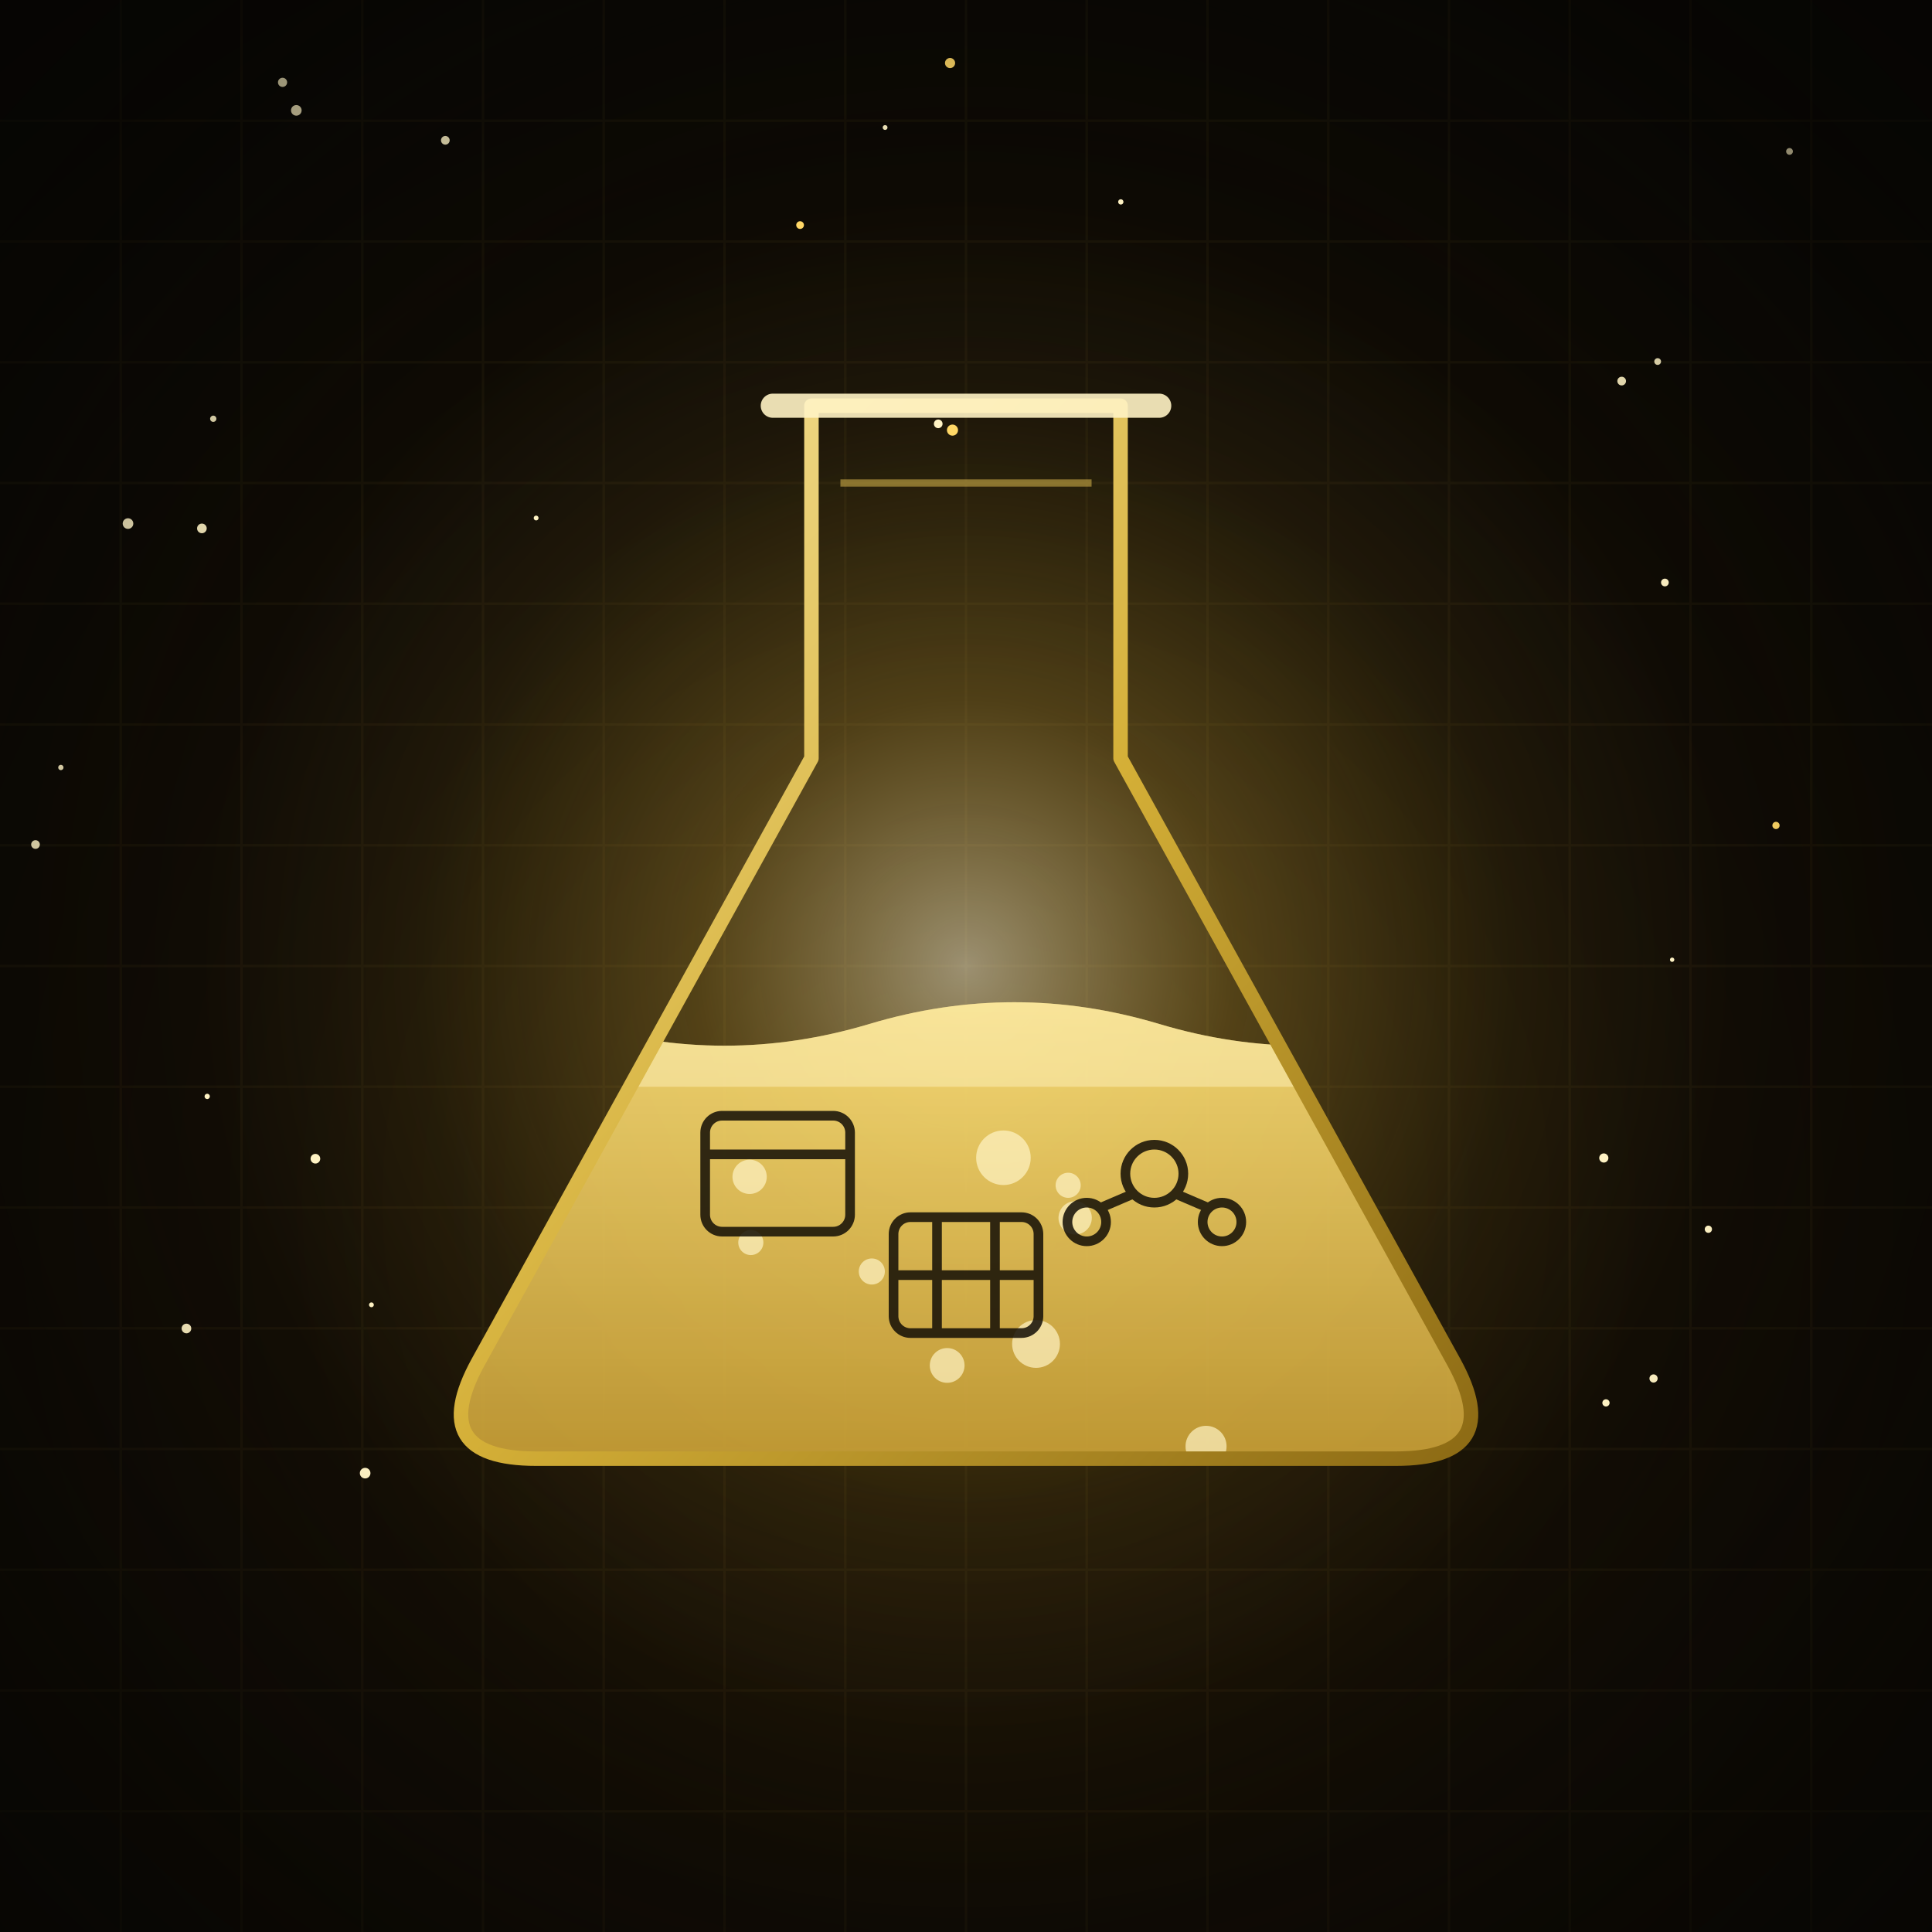
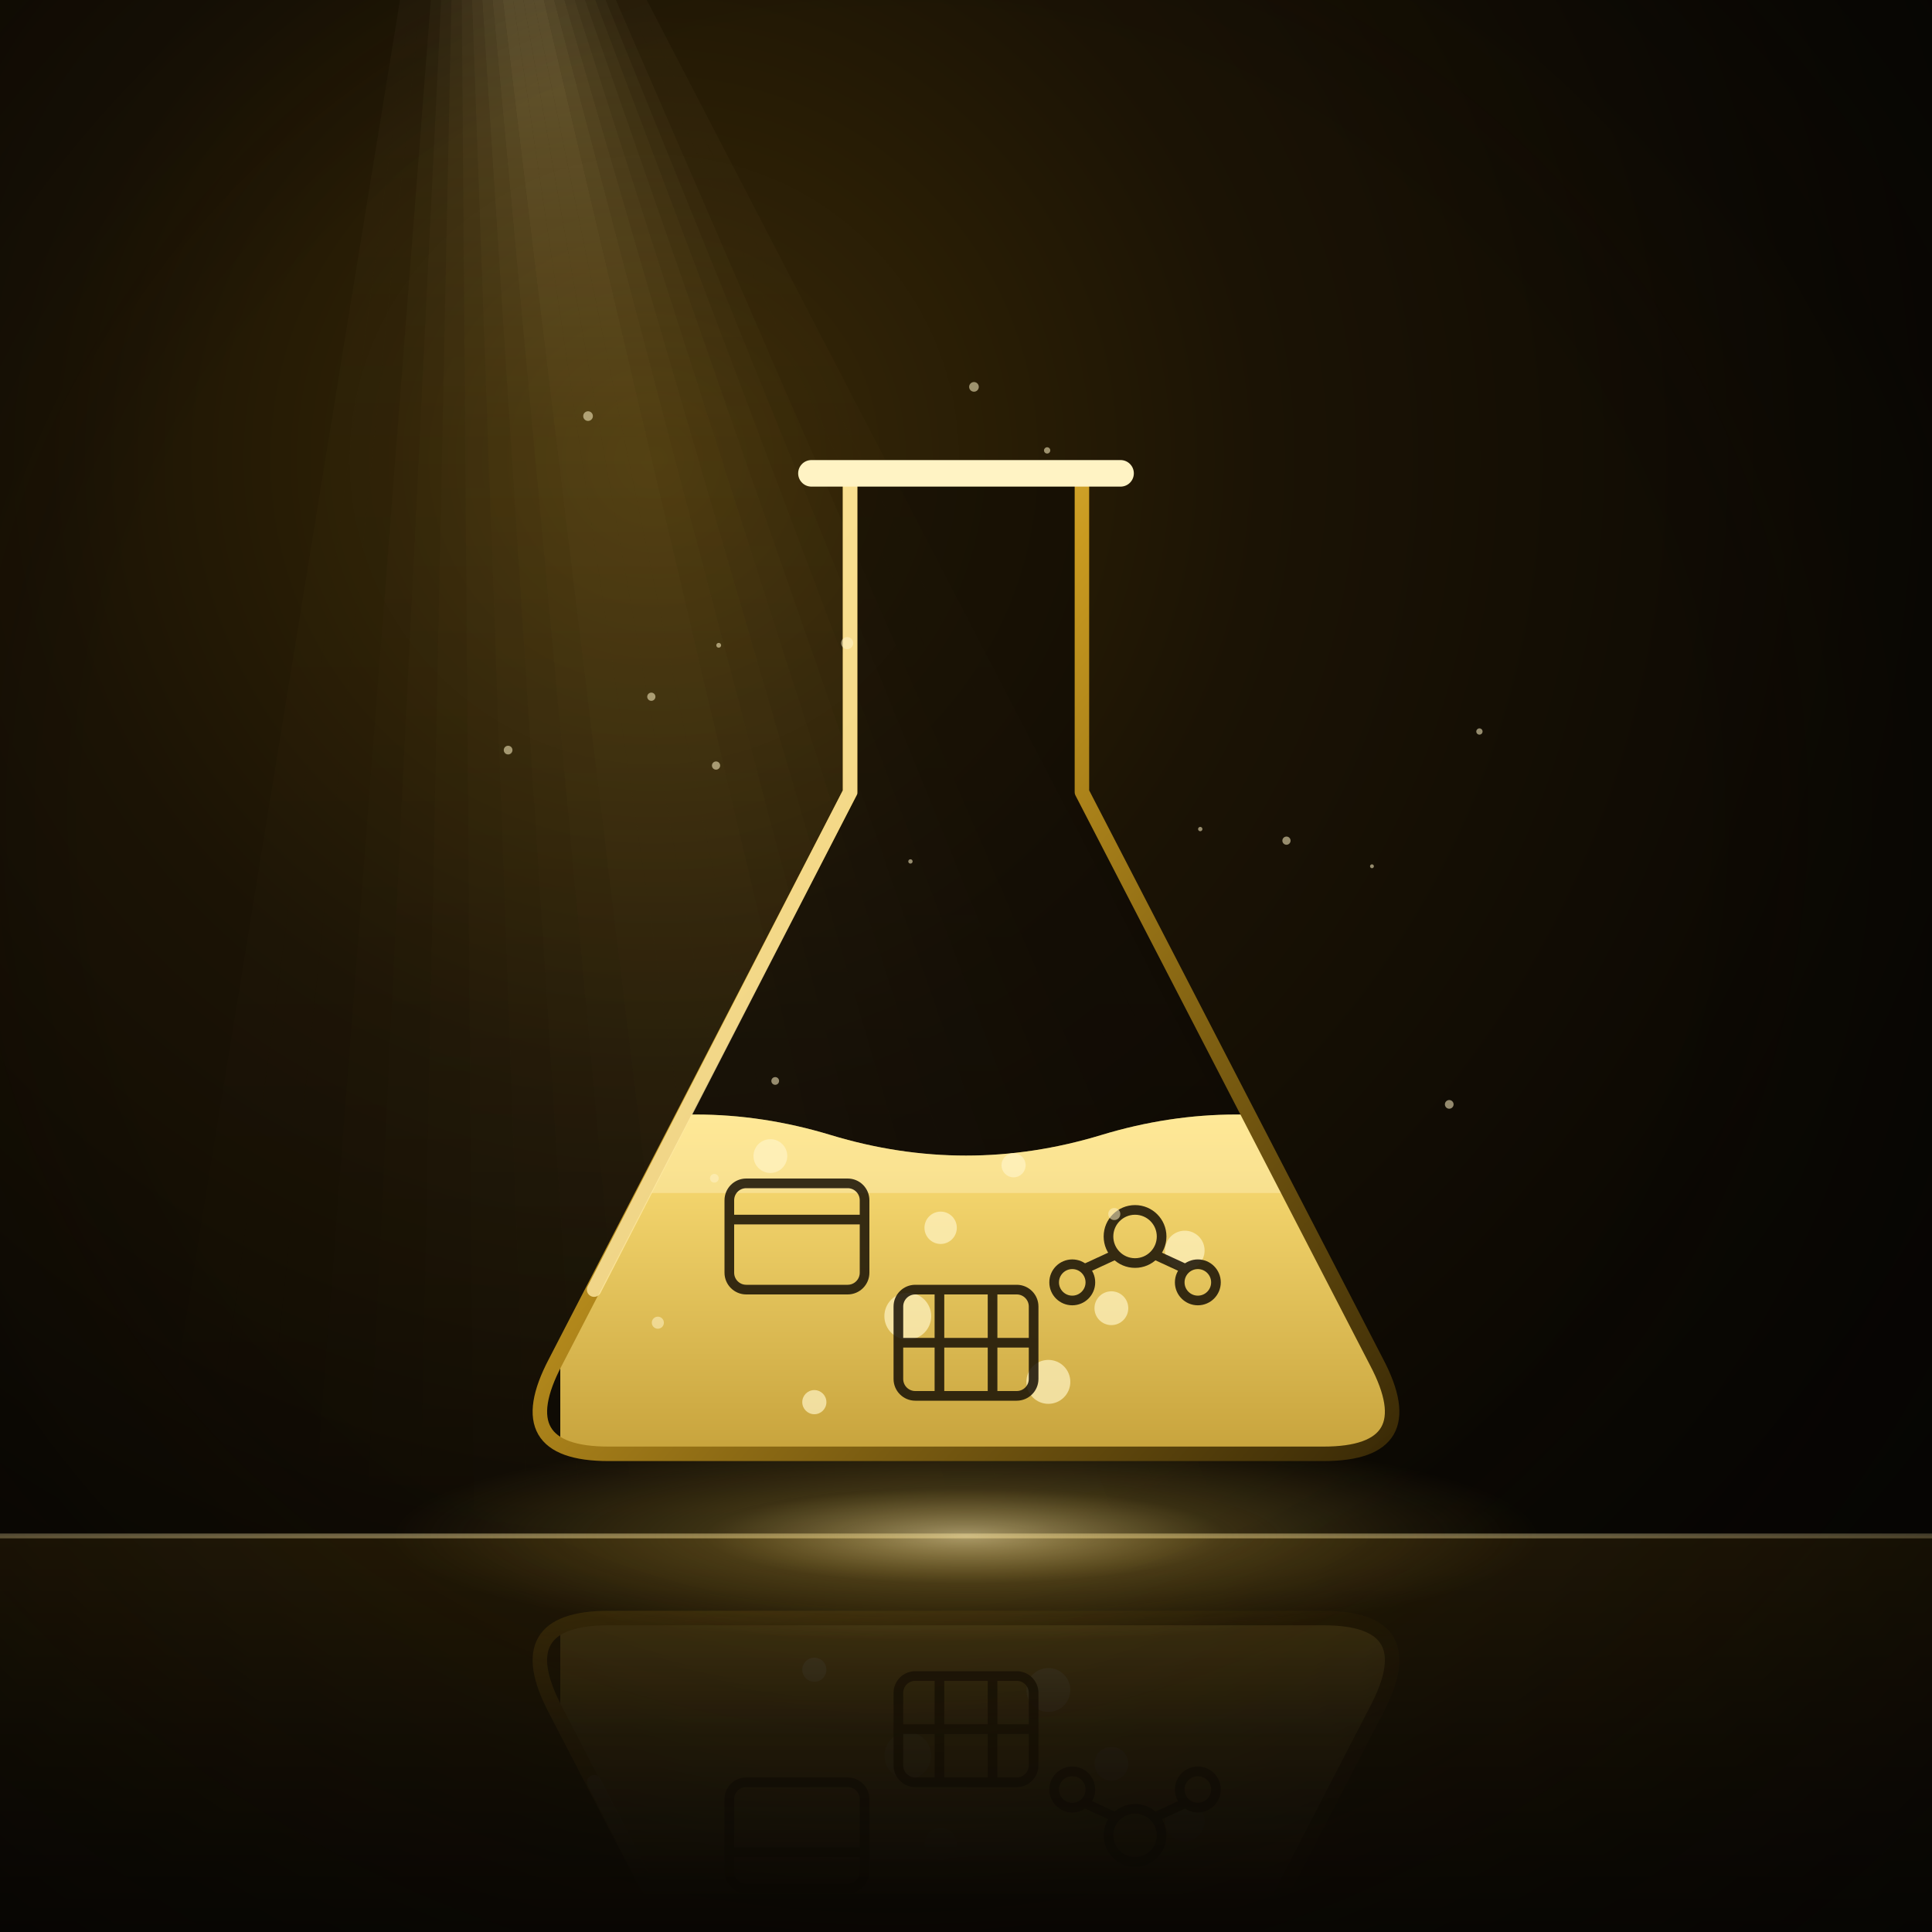
<svg xmlns="http://www.w3.org/2000/svg" viewBox="0 0 800 800" width="800" height="800" aria-hidden="true">
  <defs>
-     <radialGradient id="bg" cx=".5" cy=".62" r=".78">
-       <stop offset="0" stop-color="#2a1e07" />
-       <stop offset=".45" stop-color="#120d05" />
-       <stop offset="1" stop-color="#060503" />
+     <radialGradient id="sky" cx=".34" cy=".24" r=".92">
+       <stop offset="0" stop-color="#3a2a06" />
+       <stop offset=".34" stop-color="#1b1305" />
+       <stop offset=".72" stop-color="#0b0803" />
+       <stop offset="1" stop-color="#050403" />
    </radialGradient>
-     <radialGradient id="soft">
-       <stop offset="0" stop-color="#fff3c4" stop-opacity=".85" />
-       <stop offset=".5" stop-color="#f5d76e" stop-opacity=".3" />
-       <stop offset="1" stop-color="#f5d76e" stop-opacity="0" />
-     </radialGradient>
-     <radialGradient id="halo">
-       <stop offset="0" stop-color="#fff2c8" stop-opacity=".55" />
-       <stop offset=".35" stop-color="#e9bf48" stop-opacity=".26" />
-       <stop offset=".72" stop-color="#d4af37" stop-opacity=".07" />
+     <linearGradient id="beam" x1="0" y1="0" x2="0" y2="1">
+       <stop offset="0" stop-color="#fff1c4" stop-opacity=".46" />
+       <stop offset=".42" stop-color="#ffd766" stop-opacity=".15" />
+       <stop offset="1" stop-color="#ffd766" stop-opacity="0" />
+     </linearGradient>
+     <radialGradient id="pool">
+       <stop offset="0" stop-color="#ffe9a3" stop-opacity=".62" />
+       <stop offset=".45" stop-color="#e9c552" stop-opacity=".2" />
      <stop offset="1" stop-color="#d4af37" stop-opacity="0" />
    </radialGradient>
-     <radialGradient id="vig" cx=".5" cy=".5" r=".72">
-       <stop offset=".55" stop-color="#060503" stop-opacity="0" />
-       <stop offset="1" stop-color="#060503" stop-opacity=".72" />
+     <linearGradient id="brass" x1="0" y1="0" x2="1" y2="1">
+       <stop offset="0" stop-color="#ffe27a" />
+       <stop offset=".35" stop-color="#c99a20" />
+       <stop offset=".62" stop-color="#8c6a14" />
+       <stop offset="1" stop-color="#3a2a06" />
+     </linearGradient>
+     <linearGradient id="near" x1="0" y1="0" x2="0" y2="1">
+       <stop offset="0" stop-color="#241a06" />
+       <stop offset="1" stop-color="#0b0803" />
+     </linearGradient>
+     <radialGradient id="vig" cx=".46" cy=".42" r=".78">
+       <stop offset=".52" stop-color="#050403" stop-opacity="0" />
+       <stop offset="1" stop-color="#050403" stop-opacity=".7" />
    </radialGradient>
-     <linearGradient id="gold" x1="0" y1="0" x2="1" y2="1">
-       <stop offset="0" stop-color="#fbe9a6" />
-       <stop offset=".5" stop-color="#d4af37" />
-       <stop offset="1" stop-color="#8c6a14" />
-     </linearGradient>
-     <linearGradient id="floor" x1="0" y1="0" x2="0" y2="1">
-       <stop offset="0" stop-color="#d4af37" stop-opacity="0" />
-       <stop offset="1" stop-color="#d4af37" stop-opacity=".16" />
-     </linearGradient>
    <linearGradient id="liq" x1="0" y1="0" x2="0" y2="1">
      <stop offset="0" stop-color="#ffe27a" />
-       <stop offset="1" stop-color="#b8891c" />
+       <stop offset="1" stop-color="#a8801a" />
    </linearGradient>
-     <clipPath id="inFlask">
-       <path d="M336 168h128v146l138 250q22 40-24 40H222q-46 0-24-40l138-250Z" />
+     <clipPath id="inside">
+       <path d="M352 196h96v132l122 236q20 38-22 38H252q-42 0-22-38l122-236Z" />
    </clipPath>
  </defs>
  <style>
- .tw{animation:tw 3s ease-in-out infinite alternate}
- .breathe{transform-box:fill-box;transform-origin:center;animation:breathe 5s ease-in-out infinite alternate}
- @keyframes tw{from{opacity:.18}to{opacity:1}}
- @keyframes breathe{from{opacity:.72;transform:scale(.96)}to{opacity:1;transform:scale(1.05)}}
+ .mote{animation-name:mote;animation-timing-function:ease-in-out;animation-iteration-count:infinite;animation-direction:alternate}
+ .glow{transform-box:fill-box;transform-origin:center;animation:glow 6s ease-in-out infinite alternate}
+ @keyframes mote{from{transform:translateY(9px);opacity:.14}to{transform:translateY(-13px);opacity:.85}}
+ @keyframes glow{from{opacity:.68;transform:scale(.97)}to{opacity:1;transform:scale(1.04)}}
.bub{animation-name:bub;animation-timing-function:ease-in;animation-iteration-count:infinite}
.wave{animation:wave 5s ease-in-out infinite alternate}
- @keyframes bub{0%{transform:translateY(30px);opacity:0}14%{opacity:.8}100%{transform:translateY(-150px);opacity:0}}
- @keyframes wave{from{transform:translateX(-14px)}to{transform:translateX(14px)}}</style>
-   <rect width="800" height="800" fill="url(#bg)" />
-   <g fill="none" stroke="#d4af37" stroke-width="1" opacity=".05">
-     <path d="M50 0V800" />
-     <path d="M100 0V800" />
-     <path d="M150 0V800" />
-     <path d="M200 0V800" />
-     <path d="M250 0V800" />
-     <path d="M300 0V800" />
-     <path d="M350 0V800" />
-     <path d="M400 0V800" />
-     <path d="M450 0V800" />
-     <path d="M500 0V800" />
-     <path d="M550 0V800" />
-     <path d="M600 0V800" />
-     <path d="M650 0V800" />
-     <path d="M700 0V800" />
-     <path d="M750 0V800" />
-     <path d="M0 50H800" />
-     <path d="M0 100H800" />
-     <path d="M0 150H800" />
-     <path d="M0 200H800" />
-     <path d="M0 250H800" />
-     <path d="M0 300H800" />
-     <path d="M0 350H800" />
-     <path d="M0 400H800" />
-     <path d="M0 450H800" />
-     <path d="M0 500H800" />
-     <path d="M0 550H800" />
-     <path d="M0 600H800" />
-     <path d="M0 650H800" />
-     <path d="M0 700H800" />
-     <path d="M0 750H800" />
+ @keyframes bub{0%{transform:translateY(28px);opacity:0}14%{opacity:.8}100%{transform:translateY(-140px);opacity:0}}
+ @keyframes wave{from{transform:translateX(-13px)}to{transform:translateX(13px)}}</style>
+   <rect width="800" height="800" fill="url(#sky)" />
+   <g fill="url(#beam)">
+     <path d="M190 -150L40 636L62.3 636Z" opacity="0" />
+     <path d="M190 -150L62.3 636L84.6 636Z" opacity="0.1" />
+     <path d="M190 -150L84.6 636L106.9 636Z" opacity="0.1" />
+     <path d="M190 -150L106.9 636L129.2 636Z" opacity="0.1" />
+     <path d="M190 -150L129.2 636L151.5 636Z" opacity="0.2" />
+     <path d="M190 -150L151.5 636L173.8 636Z" opacity="0.3" />
+     <path d="M190 -150L173.8 636L196.2 636Z" opacity="0.4" />
+     <path d="M190 -150L196.2 636L218.5 636Z" opacity="0.5" />
+     <path d="M190 -150L218.5 636L240.8 636Z" opacity="0.6" />
+     <path d="M190 -150L240.8 636L263.1 636Z" opacity="0.7" />
+     <path d="M190 -150L263.1 636L285.4 636Z" opacity="0.8" />
+     <path d="M190 -150L285.4 636L307.7 636Z" opacity="0.9" />
+     <path d="M190 -150L307.7 636L330 636Z" opacity="0.9" />
+     <path d="M190 -150L330 636L352.3 636Z" opacity="0.9" />
+     <path d="M190 -150L352.3 636L374.6 636Z" opacity="0.9" />
+     <path d="M190 -150L374.6 636L396.9 636Z" opacity="0.8" />
+     <path d="M190 -150L396.9 636L419.2 636Z" opacity="0.7" />
+     <path d="M190 -150L419.2 636L441.5 636Z" opacity="0.6" />
+     <path d="M190 -150L441.5 636L463.8 636Z" opacity="0.5" />
+     <path d="M190 -150L463.8 636L486.2 636Z" opacity="0.4" />
+     <path d="M190 -150L486.2 636L508.5 636Z" opacity="0.3" />
+     <path d="M190 -150L508.5 636L530.8 636Z" opacity="0.2" />
+     <path d="M190 -150L530.8 636L553.1 636Z" opacity="0.1" />
+     <path d="M190 -150L553.1 636L575.4 636Z" opacity="0.1" />
+     <path d="M190 -150L575.4 636L597.7 636Z" opacity="0.1" />
+     <path d="M190 -150L597.7 636L620 636Z" opacity="0" />
  </g>
-   <g transform="translate(400 400)">
-     <circle class="breathe" r="320" fill="url(#halo)" />
+   <rect x="0" y="636" width="800" height="164" fill="url(#near)" />
+   <path d="M0 636H800" stroke="#ffe9a3" stroke-width="2" opacity=".45" />
+   <ellipse cx="400" cy="636" rx="236" ry="44" fill="url(#pool)" />
+   <defs>
+     <linearGradient id="gmr1" x1="0" y1="636" x2="0" y2="786" gradientUnits="userSpaceOnUse">
+       <stop offset="0" stop-color="#fff" stop-opacity=".9" />
+       <stop offset=".55" stop-color="#fff" stop-opacity=".22" />
+       <stop offset="1" stop-color="#fff" stop-opacity="0" />
+     </linearGradient>
+     <mask id="mr1" maskUnits="userSpaceOnUse" x="0" y="636" width="800" height="150">
+       <rect x="0" y="636" width="800" height="150" fill="url(#gmr1)" />
+     </mask>
+   </defs>
+   <g mask="url(#mr1)" opacity="0.3">
+     <g transform="translate(0 1272) scale(1 -1)">
+       <path d="M352 196h96v132l122 236q20 38-22 38H252q-42 0-22-38l122-236Z" fill="#0b0803" opacity=".55" />
+       <g clip-path="url(#inside)">
+         <path d="M232 470q56-17 112 0t112 0t112 0t112 0V680H232Z" fill="url(#liq)" />
+         <path class="wave" d="M232 470q56-17 112 0t112 0t112 0t112 0v24H232Z" fill="#fff3c4" opacity=".4" />
+         <g fill="#fff3c4" opacity=".7">
+           <circle class="bub" cx="319" cy="478.7" r="7" style="animation-duration:4.2s;animation-delay:-1.4s" />
+           <circle class="bub" cx="389.5" cy="508.4" r="6.7" style="animation-duration:3.5s;animation-delay:-1.1s" />
+           <circle class="bub" cx="460.2" cy="541.7" r="7" style="animation-duration:5.3s;animation-delay:-3.5s" />
+           <circle class="bub" cx="337.2" cy="580.6" r="5" style="animation-duration:4.9s;animation-delay:-2.7s" />
+           <circle class="bub" cx="419.7" cy="482.5" r="5" style="animation-duration:4.6s;animation-delay:-3.8s" />
+           <circle class="bub" cx="490.6" cy="517.8" r="8.2" style="animation-duration:5.1s;animation-delay:-2s" />
+           <circle class="bub" cx="375.9" cy="545" r="9.7" style="animation-duration:6s;animation-delay:-0.8s" />
+           <circle class="bub" cx="434.1" cy="572.2" r="9.1" style="animation-duration:3.5s;animation-delay:-3.4s" />
+         </g>
+         <g opacity=".85">
+           <g transform="translate(330 512)" fill="none" stroke="#150e04" stroke-width="4">
+             <rect x="-28" y="-22" width="56" height="44" rx="7" />
+             <path d="M-28 -7h56" />
+           </g>
+           <g transform="translate(400 556)" fill="none" stroke="#150e04" stroke-width="4">
+             <rect x="-28" y="-22" width="56" height="44" rx="7" />
+             <path d="M-11 -22v44M11 -22v44M-28 0h56" />
+           </g>
+           <g transform="translate(470 512)" fill="none" stroke="#150e04" stroke-width="4">
+             <circle r="11" />
+             <circle cx="-26" cy="19" r="7.5" />
+             <circle cx="26" cy="19" r="7.5" />
+             <path d="M-7 7l-13 6M7 7l13 6" />
+           </g>
+         </g>
+       </g>
+       <path d="M352 196h96v132l122 236q20 38-22 38H252q-42 0-22-38l122-236Z" fill="none" stroke="url(#brass)" stroke-width="6" stroke-linejoin="round" />
+       <path d="M352 200v128L246 534" fill="none" stroke="#ffe9a3" stroke-width="6" stroke-linecap="round" opacity=".8" />
+       <path d="M336 196h128" stroke="#fff3c4" stroke-width="11" stroke-linecap="round" />
+     </g>
  </g>
-   <g clip-path="url(#inFlask)">
-     <path d="M120 424q60 -18 120 0t120 0t120 0t120 0t120 0V680H120Z" fill="url(#liq)" opacity=".9" />
-     <path class="wave" d="M120 424q60 -18 120 0t120 0t120 0t120 0t120 0v26H120Z" fill="#fff3c4" opacity=".45" />
-     <circle class="bub" cx="361" cy="526.5" r="5.4" fill="#fff3c4" opacity=".7" style="animation-duration:4.3s;animation-delay:-1.4s" />
-     <circle class="bub" cx="310.9" cy="514.5" r="5.2" fill="#fff3c4" opacity=".7" style="animation-duration:4.1s;animation-delay:-1.3s" />
-     <circle class="bub" cx="445.2" cy="504.3" r="6.9" fill="#fff3c4" opacity=".7" style="animation-duration:4.3s;animation-delay:-2.8s" />
-     <circle class="bub" cx="415.5" cy="479.4" r="11.3" fill="#fff3c4" opacity=".7" style="animation-duration:3.4s;animation-delay:-1.9s" />
-     <circle class="bub" cx="392.2" cy="565.4" r="7.2" fill="#fff3c4" opacity=".7" style="animation-duration:3.4s;animation-delay:-2.8s" />
-     <circle class="bub" cx="429" cy="556.5" r="9.9" fill="#fff3c4" opacity=".7" style="animation-duration:4.8s;animation-delay:-1.9s" />
-     <circle class="bub" cx="499.4" cy="598.9" r="8.5" fill="#fff3c4" opacity=".7" style="animation-duration:5.4s;animation-delay:-0.8s" />
-     <circle class="bub" cx="310.4" cy="487.3" r="7.1" fill="#fff3c4" opacity=".7" style="animation-duration:5.2s;animation-delay:-5s" />
-     <circle class="bub" cx="442.3" cy="490.8" r="5.2" fill="#fff3c4" opacity=".7" style="animation-duration:5s;animation-delay:-3.9s" />
-     <g opacity=".85">
-       <g transform="translate(322 486) scale(1)" fill="none" stroke="#120d05" stroke-width="4">
-         <rect x="-30" y="-24" width="60" height="48" rx="7" />
-         <path d="M-30 -8h60" />
+   <g>
+     <path d="M352 196h96v132l122 236q20 38-22 38H252q-42 0-22-38l122-236Z" fill="#0b0803" opacity=".55" />
+     <g clip-path="url(#inside)">
+       <path d="M232 470q56-17 112 0t112 0t112 0t112 0V680H232Z" fill="url(#liq)" />
+       <path class="wave" d="M232 470q56-17 112 0t112 0t112 0t112 0v24H232Z" fill="#fff3c4" opacity=".4" />
+       <g fill="#fff3c4" opacity=".7">
+         <circle class="bub" cx="319" cy="478.7" r="7" style="animation-duration:4.2s;animation-delay:-1.4s" />
+         <circle class="bub" cx="389.5" cy="508.4" r="6.7" style="animation-duration:3.5s;animation-delay:-1.1s" />
+         <circle class="bub" cx="460.2" cy="541.7" r="7" style="animation-duration:5.3s;animation-delay:-3.5s" />
+         <circle class="bub" cx="337.2" cy="580.6" r="5" style="animation-duration:4.9s;animation-delay:-2.7s" />
+         <circle class="bub" cx="419.7" cy="482.5" r="5" style="animation-duration:4.6s;animation-delay:-3.8s" />
+         <circle class="bub" cx="490.6" cy="517.8" r="8.2" style="animation-duration:5.1s;animation-delay:-2s" />
+         <circle class="bub" cx="375.9" cy="545" r="9.7" style="animation-duration:6s;animation-delay:-0.8s" />
+         <circle class="bub" cx="434.1" cy="572.2" r="9.1" style="animation-duration:3.5s;animation-delay:-3.4s" />
      </g>
-       <g transform="translate(400 528) scale(1)" fill="none" stroke="#120d05" stroke-width="4">
-         <rect x="-30" y="-24" width="60" height="48" rx="7" />
-         <path d="M-12 -24v48M12 -24v48M-30 0h60" />
-       </g>
-       <g transform="translate(478 486) scale(1)" fill="none" stroke="#120d05" stroke-width="4">
-         <circle r="12" />
-         <circle cx="-28" cy="20" r="8" />
-         <circle cx="28" cy="20" r="8" />
-         <path d="M-8 8l-14 6M8 8l14 6" />
+       <g opacity=".85">
+         <g transform="translate(330 512)" fill="none" stroke="#150e04" stroke-width="4">
+           <rect x="-28" y="-22" width="56" height="44" rx="7" />
+           <path d="M-28 -7h56" />
+         </g>
+         <g transform="translate(400 556)" fill="none" stroke="#150e04" stroke-width="4">
+           <rect x="-28" y="-22" width="56" height="44" rx="7" />
+           <path d="M-11 -22v44M11 -22v44M-28 0h56" />
+         </g>
+         <g transform="translate(470 512)" fill="none" stroke="#150e04" stroke-width="4">
+           <circle r="11" />
+           <circle cx="-26" cy="19" r="7.5" />
+           <circle cx="26" cy="19" r="7.5" />
+           <path d="M-7 7l-13 6M7 7l13 6" />
+         </g>
      </g>
    </g>
+     <path d="M352 196h96v132l122 236q20 38-22 38H252q-42 0-22-38l122-236Z" fill="none" stroke="url(#brass)" stroke-width="6" stroke-linejoin="round" />
+     <path d="M352 200v128L246 534" fill="none" stroke="#ffe9a3" stroke-width="6" stroke-linecap="round" opacity=".8" />
+     <path d="M336 196h128" stroke="#fff3c4" stroke-width="11" stroke-linecap="round" />
  </g>
-   <path d="M336 168h128v146l138 250q22 40-24 40H222q-46 0-24-40l138-250Z" fill="none" stroke="url(#gold)" stroke-width="6" stroke-linejoin="round" />
-   <path d="M320 168h160" stroke="#fff3c4" stroke-width="10" stroke-linecap="round" opacity=".9" />
-   <path d="M348 200h104" stroke="#e9c552" stroke-width="3" opacity=".5" />
-   <circle class="tw" cx="88.3" cy="173.4" r="1.3" fill="#fff3c4" style="animation-duration:3.6s;animation-delay:-0.7s" />
-   <circle class="tw" cx="222" cy="214.5" r="1" fill="#fff3c4" style="animation-duration:4.6s;animation-delay:-2.9s" />
-   <circle class="tw" cx="53" cy="216.8" r="2.2" fill="#fff3c4" style="animation-duration:2.8s;animation-delay:-2s" />
-   <circle class="tw" cx="366.5" cy="52.8" r="1" fill="#fff3c4" style="animation-duration:3s;animation-delay:-3.6s" />
-   <circle class="tw" cx="331.3" cy="93.2" r="1.6" fill="#ffd766" style="animation-duration:3.1s;animation-delay:-1.3s" />
-   <circle class="tw" cx="77.2" cy="550.1" r="2" fill="#fff3c4" style="animation-duration:3.4s;animation-delay:-2.7s" />
-   <circle class="tw" cx="394.4" cy="178.1" r="2.3" fill="#ffd766" style="animation-duration:3.7s;animation-delay:-2.8s" />
-   <circle class="tw" cx="692.4" cy="397.4" r="0.9" fill="#fff3c4" style="animation-duration:4.5s;animation-delay:-4.7s" />
-   <circle class="tw" cx="689.4" cy="241.2" r="1.6" fill="#fff3c4" style="animation-duration:3.9s;animation-delay:-1.1s" />
-   <circle class="tw" cx="83.6" cy="218.8" r="2" fill="#fff3c4" style="animation-duration:2.8s;animation-delay:-4.8s" />
-   <circle class="tw" cx="686.4" cy="149.7" r="1.4" fill="#fff3c4" style="animation-duration:4.6s;animation-delay:-4.2s" />
-   <circle class="tw" cx="153.8" cy="540.3" r="1" fill="#fff3c4" style="animation-duration:3.5s;animation-delay:-0.8s" />
-   <circle class="tw" cx="393.4" cy="26.1" r="2.1" fill="#ffd766" style="animation-duration:4.5s;animation-delay:-4.4s" />
-   <circle class="tw" cx="735.4" cy="341.8" r="1.5" fill="#ffd766" style="animation-duration:2.6s;animation-delay:-4.4s" />
-   <circle class="tw" cx="122.7" cy="45.7" r="2.2" fill="#fff3c4" style="animation-duration:2.7s;animation-delay:-4.2s" />
-   <circle class="tw" cx="664.1" cy="479.5" r="1.9" fill="#fff3c4" style="animation-duration:2.7s;animation-delay:-4.4s" />
-   <circle class="tw" cx="707.4" cy="509" r="1.5" fill="#fff3c4" style="animation-duration:2.8s;animation-delay:-3.6s" />
-   <circle class="tw" cx="388.5" cy="175.5" r="1.8" fill="#fff3c4" style="animation-duration:2.8s;animation-delay:-1.3s" />
-   <circle class="tw" cx="464.1" cy="83.6" r="1.1" fill="#fff3c4" style="animation-duration:3.6s;animation-delay:-1.1s" />
-   <circle class="tw" cx="130.6" cy="479.8" r="2" fill="#fff3c4" style="animation-duration:3s;animation-delay:-4.8s" />
-   <circle class="tw" cx="184.4" cy="58.1" r="1.8" fill="#fff3c4" style="animation-duration:2.5s;animation-delay:-3.4s" />
-   <circle class="tw" cx="665" cy="580.9" r="1.5" fill="#fff3c4" style="animation-duration:2.3s;animation-delay:-2.3s" />
-   <circle class="tw" cx="25.2" cy="317.8" r="1.1" fill="#fff3c4" style="animation-duration:3.5s;animation-delay:-1.1s" />
-   <circle class="tw" cx="117" cy="34.1" r="1.9" fill="#fff3c4" style="animation-duration:4.6s;animation-delay:-0.5s" />
-   <circle class="tw" cx="741" cy="62.7" r="1.4" fill="#fff3c4" style="animation-duration:2.4s;animation-delay:-0.1s" />
-   <circle class="tw" cx="151.2" cy="610" r="2.2" fill="#fff3c4" style="animation-duration:4.9s;animation-delay:-0.1s" />
-   <circle class="tw" cx="85.8" cy="454" r="1.1" fill="#fff3c4" style="animation-duration:4.1s;animation-delay:-1.4s" />
-   <circle class="tw" cx="684.7" cy="570.8" r="1.7" fill="#fff3c4" style="animation-duration:4.2s;animation-delay:-1.5s" />
-   <circle class="tw" cx="671.5" cy="157.8" r="1.8" fill="#fff3c4" style="animation-duration:4s;animation-delay:-3.5s" />
-   <circle class="tw" cx="14.7" cy="349.7" r="1.8" fill="#fff3c4" style="animation-duration:3.6s;animation-delay:-0.2s" />
+   <g fill="#fff3c4" opacity=".55">
+     <circle class="mote" cx="243.5" cy="172.3" r="2" style="animation-duration:7.6s;animation-delay:-5.8s" />
+     <circle class="mote" cx="269.7" cy="288.5" r="1.7" style="animation-duration:4.6s;animation-delay:-2.4s" />
+     <circle class="mote" cx="297.6" cy="267.2" r="1" style="animation-duration:4.7s;animation-delay:-2s" />
+     <circle class="mote" cx="433.6" cy="186.5" r="1.3" style="animation-duration:8.3s;animation-delay:-7.9s" />
+     <circle class="mote" cx="296.5" cy="317" r="1.7" style="animation-duration:6.4s;animation-delay:-4.5s" />
+     <circle class="mote" cx="497" cy="343.3" r="0.9" style="animation-duration:7.4s;animation-delay:-0.6s" />
+     <circle class="mote" cx="321" cy="447.6" r="1.6" style="animation-duration:7.5s;animation-delay:-0.9s" />
+     <circle class="mote" cx="612.6" cy="302.9" r="1.3" style="animation-duration:6.4s;animation-delay:-0.6s" />
+     <circle class="mote" cx="532.7" cy="348.1" r="1.7" style="animation-duration:7.4s;animation-delay:-4s" />
+     <circle class="mote" cx="272.4" cy="547.7" r="2.5" style="animation-duration:6.5s;animation-delay:-3.7s" />
+     <circle class="mote" cx="568.1" cy="358.7" r="0.8" style="animation-duration:6.8s;animation-delay:-5s" />
+     <circle class="mote" cx="600.1" cy="457.3" r="1.8" style="animation-duration:8.1s;animation-delay:-7s" />
+     <circle class="mote" cx="403.3" cy="160.2" r="2" style="animation-duration:5.5s;animation-delay:-1.2s" />
+     <circle class="mote" cx="295.8" cy="487.9" r="1.8" style="animation-duration:4.5s;animation-delay:-1.2s" />
+     <circle class="mote" cx="350.8" cy="266.3" r="2.5" style="animation-duration:8.8s;animation-delay:-1.6s" />
+     <circle class="mote" cx="461.4" cy="502.7" r="2.5" style="animation-duration:5.8s;animation-delay:-1.1s" />
+     <circle class="mote" cx="210.4" cy="310.6" r="1.8" style="animation-duration:7.4s;animation-delay:-1.1s" />
+     <circle class="mote" cx="377" cy="356.7" r="0.9" style="animation-duration:6.5s;animation-delay:-5.5s" />
+   </g>
  <rect width="800" height="800" fill="url(#vig)" />
</svg>
